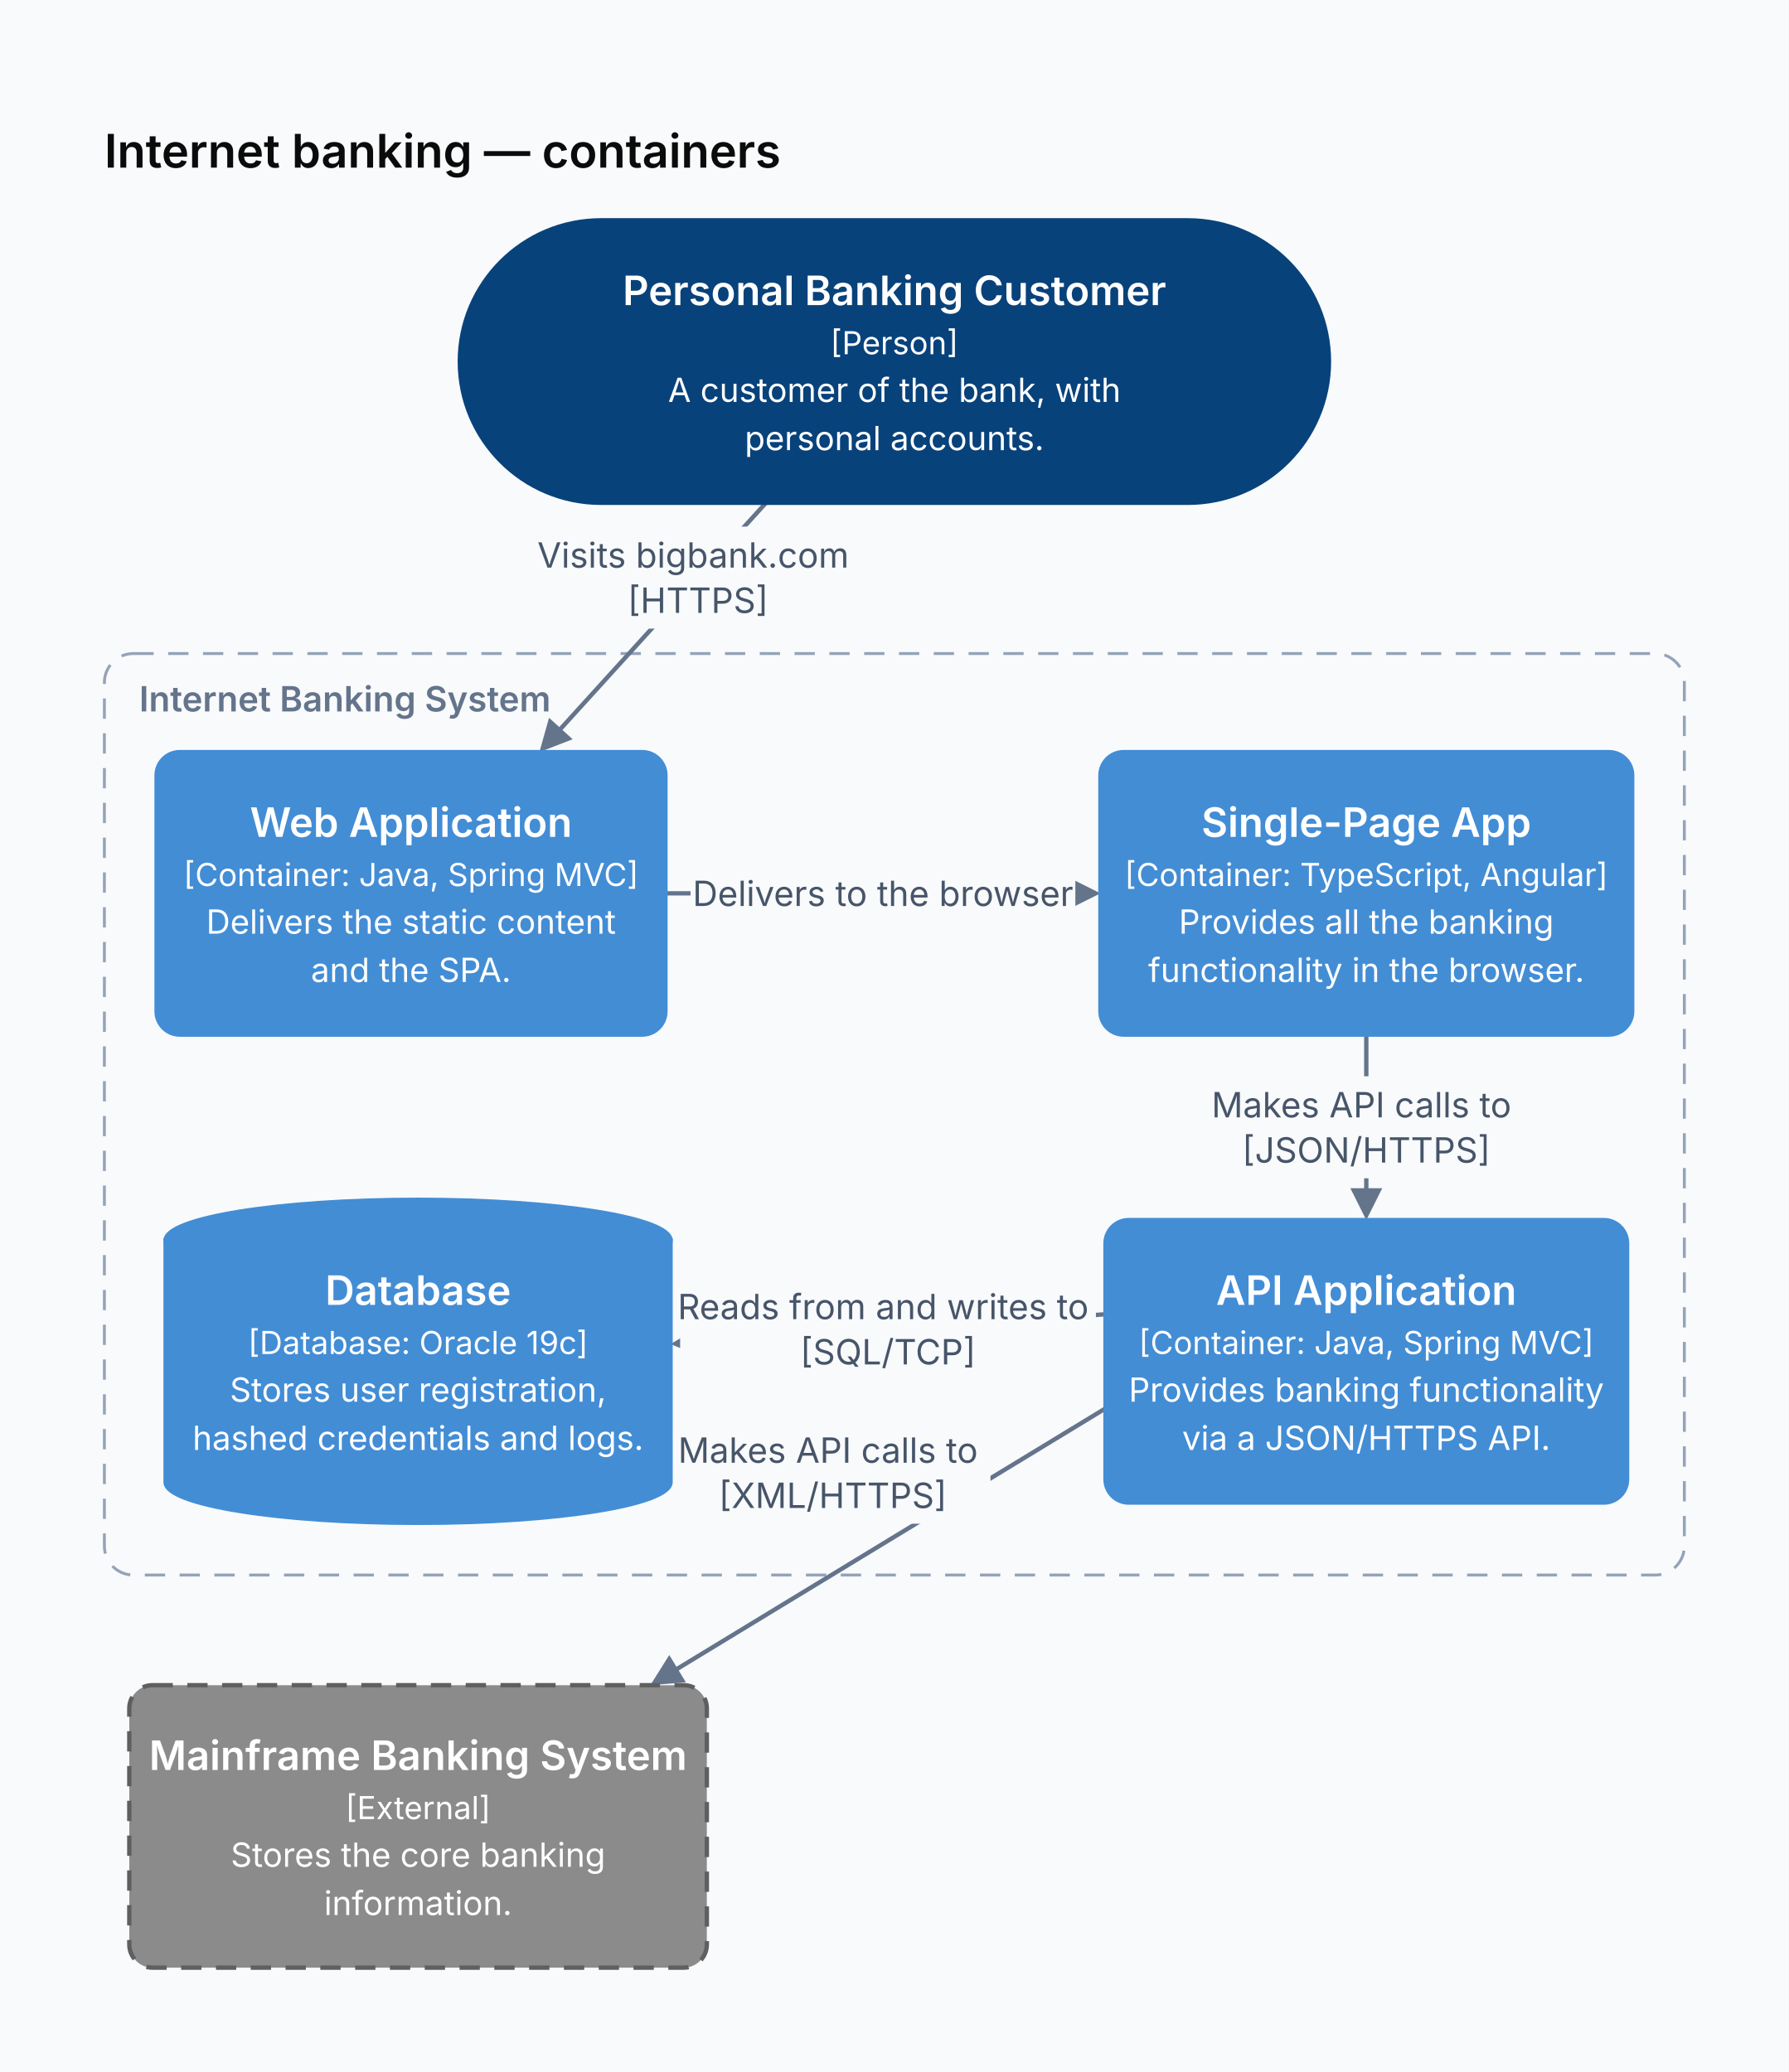
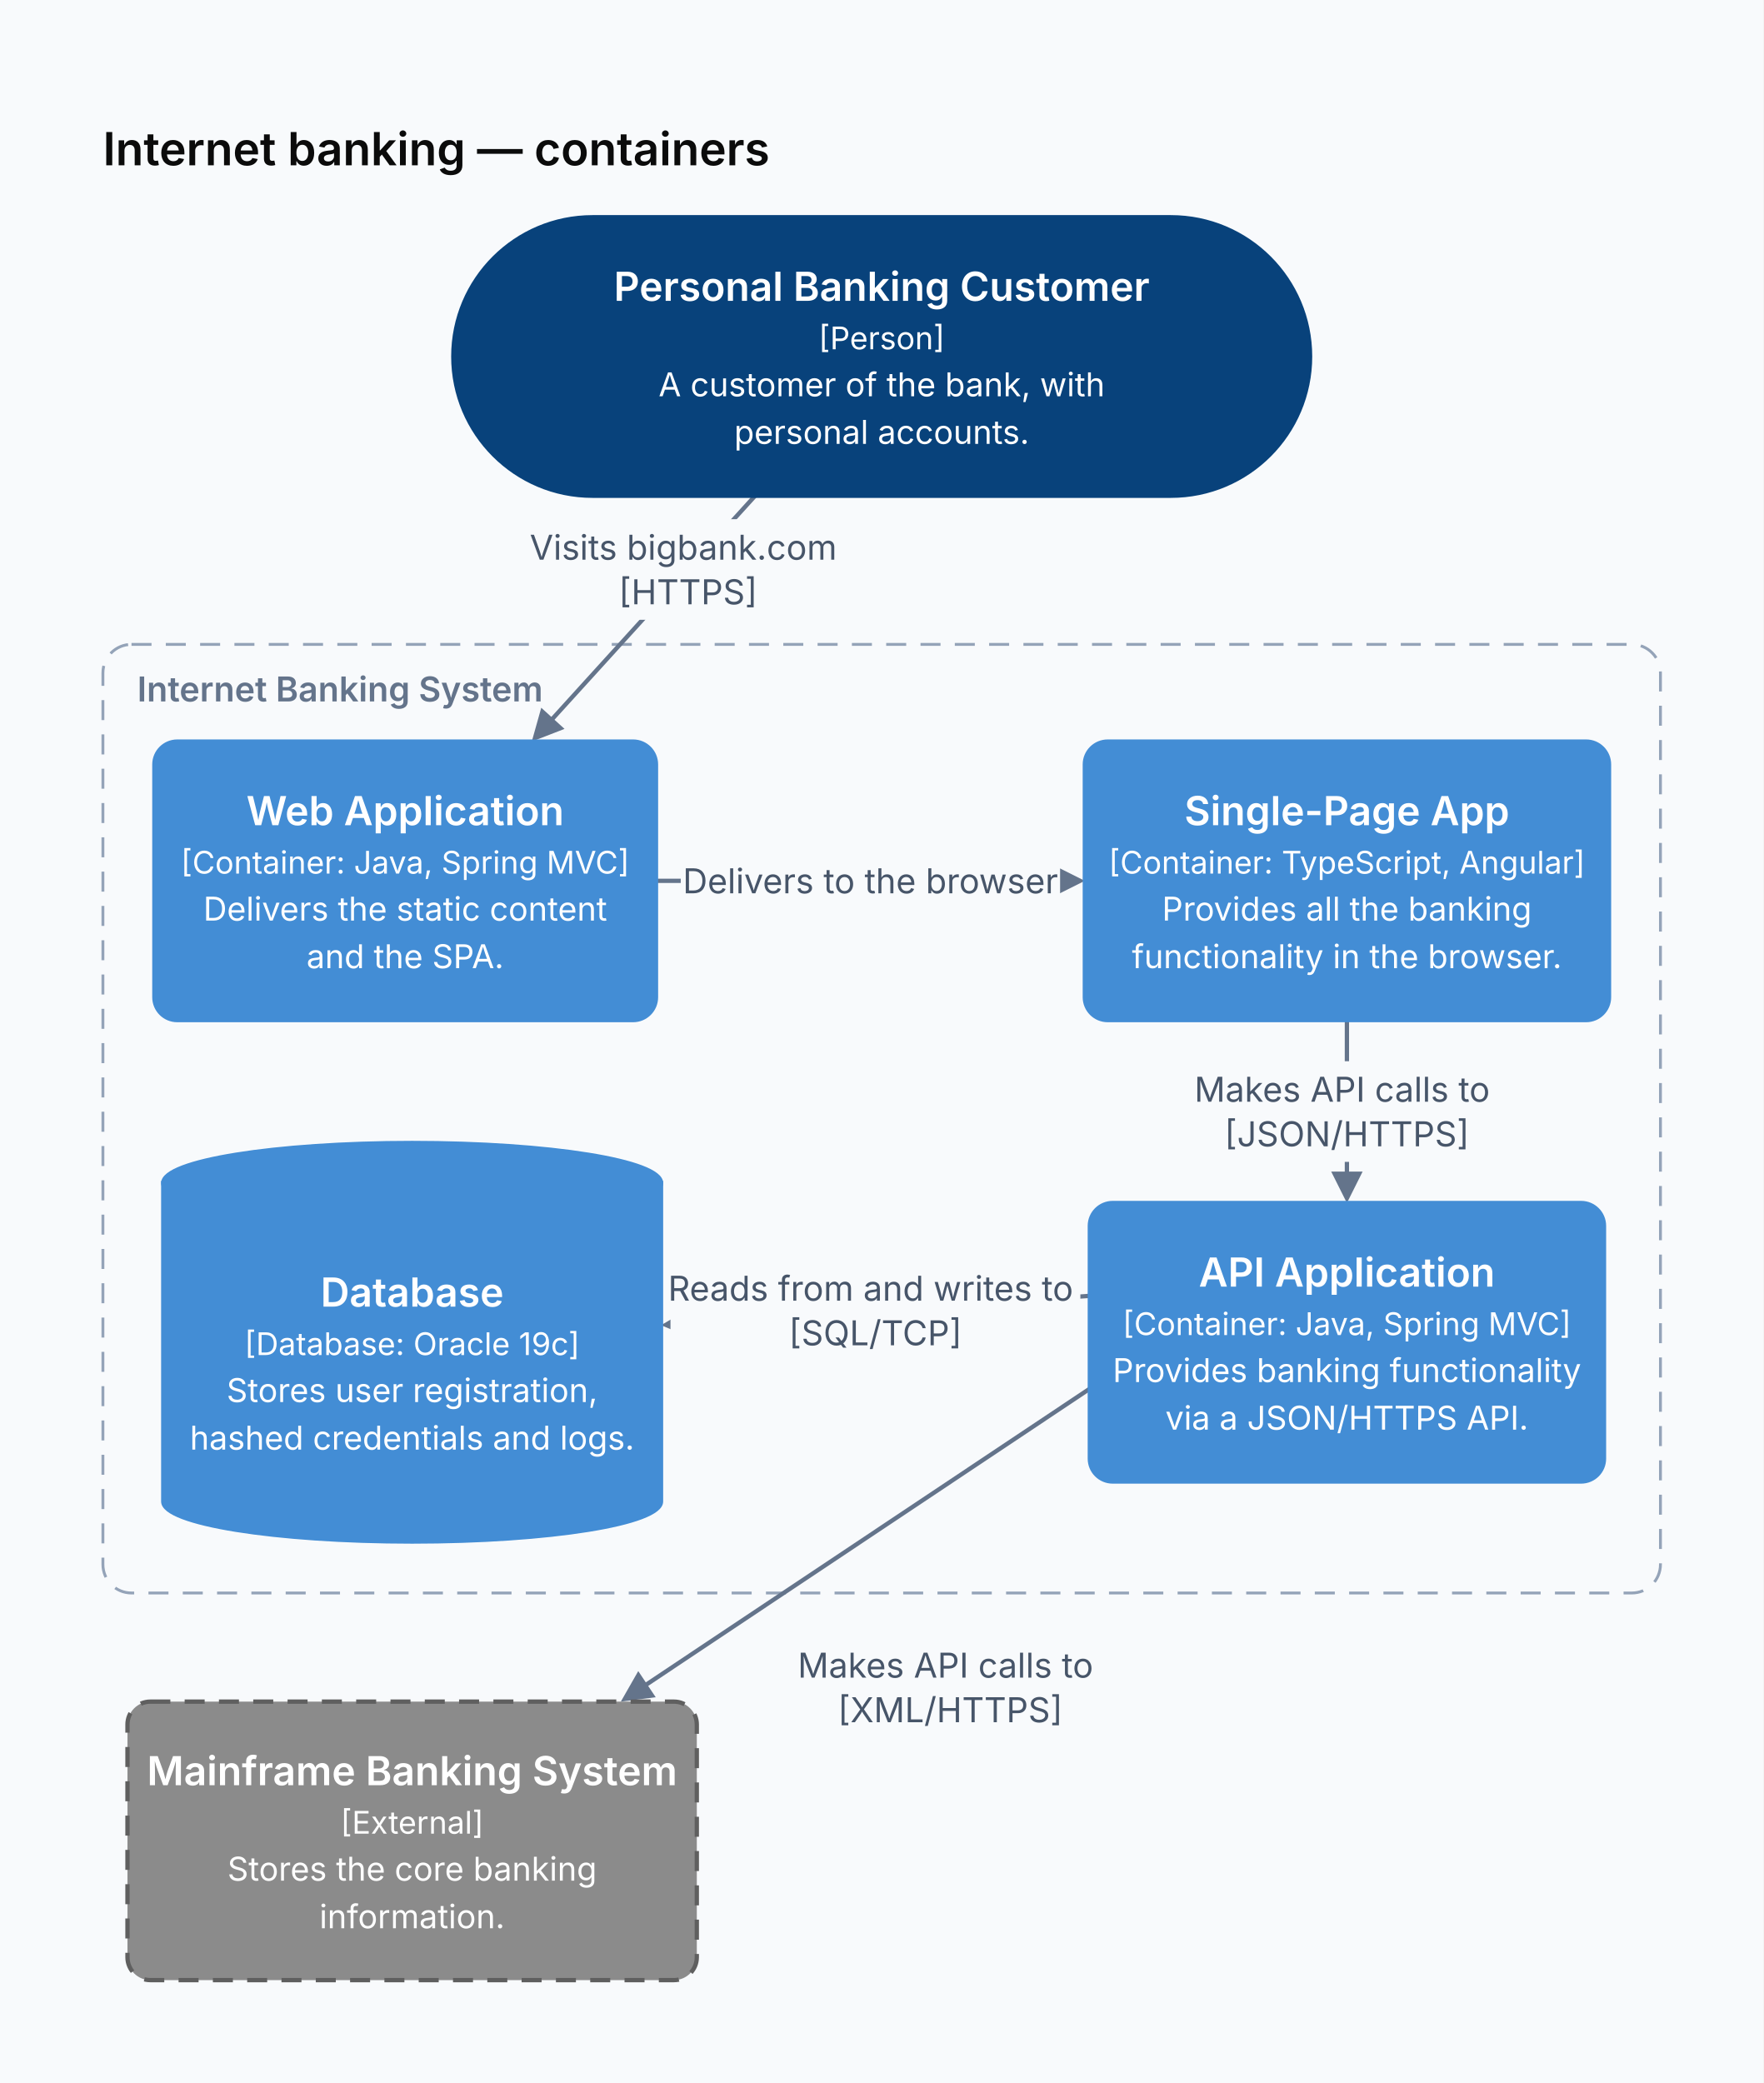
- <svg xmlns="http://www.w3.org/2000/svg" width="616.84" height="714.7" viewBox="0 0 616.84 714.7" role="img" aria-label="Internet banking — containers">
+ <svg xmlns="http://www.w3.org/2000/svg" width="616.84" height="728.7" viewBox="0 0 616.84 728.7" role="img" aria-label="Internet banking — containers">
  <defs>
    <marker id="h-solid-_64748b" markerUnits="userSpaceOnUse" markerWidth="13" markerHeight="11" viewBox="-12 0 13 11" refX="0" refY="5.5" orient="auto-start-reverse">
      <path d="M-11,0 L0,5.5 L-11,11 z" fill="#64748b" />
    </marker>
  </defs>
-   <rect x="0" y="0" width="616.84" height="714.7" fill="#f8fafc" />
+   <rect x="0" y="0" width="616.84" height="728.7" fill="#f8fafc" />
  <g transform="translate(158.57,76)">
-     <rect x="-122.57" y="149.43" width="544.84" height="317.85" rx="10" fill="#000000" fill-opacity="0" stroke="#94a3b8" stroke-width="1" stroke-dasharray="7 5" />
+     <rect x="-122.57" y="149.43" width="544.84" height="331.85" rx="10" fill="#000000" fill-opacity="0" stroke="#94a3b8" stroke-width="1" stroke-dasharray="7 5" />
    <rect x="-113.57" y="156.39" width="136.73" height="16.8" fill="#f8fafc" />
    <text x="-110.57" y="165.03" text-anchor="start" dominant-baseline="central" font-family="Inter, ui-sans-serif, system-ui, sans-serif" font-size="12" font-weight="600" fill="#64748b">Internet Banking System</text>
    <polyline points="105.59,97.43 27.44,183.43" fill="none" stroke="none" marker-end="url(#h-solid-_64748b)" />
    <polyline points="105.59,97.43 33.83,176.4" fill="none" stroke="#64748b" stroke-width="1.5" stroke-linejoin="round" stroke-linecap="butt" />
    <polyline points="70.91,232.14 220.91,232.14" fill="none" stroke="none" marker-end="url(#h-solid-_64748b)" />
    <polyline points="70.91,232.14 211.41,232.14" fill="none" stroke="#64748b" stroke-width="1.5" stroke-linejoin="round" stroke-linecap="butt" />
    <polyline points="312.59,280.85 312.59,344.85" fill="none" stroke="none" marker-end="url(#h-solid-_64748b)" />
    <polyline points="312.59,280.85 312.59,335.35" fill="none" stroke="#64748b" stroke-width="1.5" stroke-linejoin="round" stroke-linecap="butt" />
    <polyline points="222.66,377.33 72.66,387.6" fill="none" stroke="none" marker-end="url(#h-solid-_64748b)" />
    <polyline points="222.66,377.33 82.14,386.95" fill="none" stroke="#64748b" stroke-width="1.5" stroke-linejoin="round" stroke-linecap="butt" />
-     <polyline points="222.66,409.8 65.69,505.28" fill="none" stroke="none" marker-end="url(#h-solid-_64748b)" />
-     <polyline points="222.66,409.8 73.81,500.34" fill="none" stroke="#64748b" stroke-width="1.5" stroke-linejoin="round" stroke-linecap="butt" />
+     <polyline points="222.66,409.8 58.6,519.28" fill="none" stroke="none" marker-end="url(#h-solid-_64748b)" />
+     <polyline points="222.66,409.8 66.5,514" fill="none" stroke="#64748b" stroke-width="1.5" stroke-linejoin="round" stroke-linecap="butt" />
    <rect x="27.13" y="105.63" width="110.03" height="35.2" rx="3" fill="#f8fafc" />
    <text x="82.14" y="115.43" text-anchor="middle" dominant-baseline="central" font-family="Inter, ui-sans-serif, system-ui, sans-serif" font-size="12" font-weight="400" fill="#475569">
      <tspan x="82.14" dy="0">Visits bigbank.com</tspan>
      <tspan x="82.14" dy="15.6">[HTTPS]</tspan>
    </text>
    <rect x="79.56" y="222.34" width="132.7" height="19.6" rx="3" fill="#f8fafc" />
    <text x="145.91" y="232.14" text-anchor="middle" dominant-baseline="central" font-family="Inter, ui-sans-serif, system-ui, sans-serif" font-size="12" font-weight="400" fill="#475569">
      <tspan x="145.91" dy="0">Delivers to the browser</tspan>
    </text>
    <rect x="258.24" y="295.25" width="108.7" height="35.2" rx="3" fill="#f8fafc" />
    <text x="312.59" y="305.05" text-anchor="middle" dominant-baseline="central" font-family="Inter, ui-sans-serif, system-ui, sans-serif" font-size="12" font-weight="400" fill="#475569">
      <tspan x="312.59" dy="0">Makes API calls to</tspan>
      <tspan x="312.59" dy="15.6">[JSON/HTTPS]</tspan>
    </text>
    <rect x="75.97" y="364.86" width="143.38" height="35.2" rx="3" fill="#f8fafc" />
    <text x="147.66" y="374.66" text-anchor="middle" dominant-baseline="central" font-family="Inter, ui-sans-serif, system-ui, sans-serif" font-size="12" font-weight="400" fill="#475569">
      <tspan x="147.66" dy="0">Reads from and writes to</tspan>
      <tspan x="147.66" dy="15.6">[SQL/TCP]</tspan>
    </text>
-     <rect x="74.28" y="414.38" width="108.7" height="35.2" rx="3" fill="#f8fafc" />
-     <text x="128.63" y="424.18" text-anchor="middle" dominant-baseline="central" font-family="Inter, ui-sans-serif, system-ui, sans-serif" font-size="12" font-weight="400" fill="#475569">
-       <tspan x="128.63" dy="0">Makes API calls to</tspan>
-       <tspan x="128.63" dy="15.6">[XML/HTTPS]</tspan>
+     <rect x="119.5" y="496.72" width="108.7" height="35.2" rx="3" fill="#f8fafc" />
+     <text x="173.85" y="506.52" text-anchor="middle" dominant-baseline="central" font-family="Inter, ui-sans-serif, system-ui, sans-serif" font-size="12" font-weight="400" fill="#475569">
+       <tspan x="173.85" dy="0">Makes API calls to</tspan>
+       <tspan x="173.85" dy="15.6">[XML/HTTPS]</tspan>
    </text>
    <g>
      <rect x="0" y="0" width="299.71" height="97.43" rx="48.71" fill="#08427b" stroke="#08427b" stroke-width="1.5" />
    </g>
    <g>
      <rect x="-104.57" y="183.43" width="175.47" height="97.43" rx="8" fill="#438dd5" stroke="#438dd5" stroke-width="1.5" />
    </g>
    <g>
      <rect x="220.91" y="183.43" width="183.37" height="97.43" rx="8" fill="#438dd5" stroke="#438dd5" stroke-width="1.5" />
    </g>
    <g>
      <rect x="222.66" y="344.85" width="179.86" height="97.43" rx="8" fill="#438dd5" stroke="#438dd5" stroke-width="1.5" />
    </g>
    <g>
-       <path d="M -101.46 351.85 L -101.46 435.28 A 87.06 14 0 0 0 72.66 435.28 L 72.66 351.85 Z" fill="#438dd5" stroke="#438dd5" stroke-width="1.5" />
-       <ellipse cx="-14.4" cy="351.85" rx="87.06" ry="14" fill="#438dd5" stroke="#438dd5" stroke-width="1.5" />
+       <path d="M -101.46 337.85 L -101.46 449.28 A 87.06 14 0 0 0 72.66 449.28 L 72.66 337.85 Z" fill="#438dd5" stroke="#438dd5" stroke-width="1.5" />
+       <ellipse cx="-14.4" cy="337.85" rx="87.06" ry="14" fill="#438dd5" stroke="#438dd5" stroke-width="1.5" />
    </g>
    <g>
-       <rect x="-113.98" y="505.28" width="199.16" height="97.43" rx="8" fill="#8b8b8b" stroke="#5f5f5f" stroke-width="1.5" stroke-dasharray="7 5" />
+       <rect x="-113.98" y="519.28" width="199.16" height="97.43" rx="8" fill="#8b8b8b" stroke="#5f5f5f" stroke-width="1.5" stroke-dasharray="7 5" />
    </g>
    <text x="149.86" y="24.15" text-anchor="middle" dominant-baseline="central" font-family="Inter, ui-sans-serif, system-ui, sans-serif" font-size="14" font-weight="600" fill="#ffffff">Personal Banking Customer</text>
    <text x="149.86" y="42.22" text-anchor="middle" dominant-baseline="central" font-family="Inter, ui-sans-serif, system-ui, sans-serif" font-size="10.92" font-weight="400" fill="#ffffff">[Person]</text>
    <text x="149.86" y="58.46" text-anchor="middle" dominant-baseline="central" font-family="Inter, ui-sans-serif, system-ui, sans-serif" font-size="11.48" font-weight="400" fill="#ffffff">A customer of the bank, with</text>
    <text x="149.86" y="75.1" text-anchor="middle" dominant-baseline="central" font-family="Inter, ui-sans-serif, system-ui, sans-serif" font-size="11.48" font-weight="400" fill="#ffffff">personal accounts.</text>
    <text x="-16.83" y="207.58" text-anchor="middle" dominant-baseline="central" font-family="Inter, ui-sans-serif, system-ui, sans-serif" font-size="14" font-weight="600" fill="#ffffff">Web Application</text>
    <text x="-16.83" y="225.64" text-anchor="middle" dominant-baseline="central" font-family="Inter, ui-sans-serif, system-ui, sans-serif" font-size="10.92" font-weight="400" fill="#ffffff">[Container: Java, Spring MVC]</text>
    <text x="-16.83" y="241.88" text-anchor="middle" dominant-baseline="central" font-family="Inter, ui-sans-serif, system-ui, sans-serif" font-size="11.48" font-weight="400" fill="#ffffff">Delivers the static content</text>
    <text x="-16.83" y="258.53" text-anchor="middle" dominant-baseline="central" font-family="Inter, ui-sans-serif, system-ui, sans-serif" font-size="11.48" font-weight="400" fill="#ffffff">and the SPA.</text>
    <text x="312.59" y="207.58" text-anchor="middle" dominant-baseline="central" font-family="Inter, ui-sans-serif, system-ui, sans-serif" font-size="14" font-weight="600" fill="#ffffff">Single-Page App</text>
    <text x="312.59" y="225.64" text-anchor="middle" dominant-baseline="central" font-family="Inter, ui-sans-serif, system-ui, sans-serif" font-size="10.92" font-weight="400" fill="#ffffff">[Container: TypeScript, Angular]</text>
    <text x="312.59" y="241.88" text-anchor="middle" dominant-baseline="central" font-family="Inter, ui-sans-serif, system-ui, sans-serif" font-size="11.48" font-weight="400" fill="#ffffff">Provides all the banking</text>
    <text x="312.59" y="258.53" text-anchor="middle" dominant-baseline="central" font-family="Inter, ui-sans-serif, system-ui, sans-serif" font-size="11.48" font-weight="400" fill="#ffffff">functionality in the browser.</text>
    <text x="312.59" y="369" text-anchor="middle" dominant-baseline="central" font-family="Inter, ui-sans-serif, system-ui, sans-serif" font-size="14" font-weight="600" fill="#ffffff">API Application</text>
    <text x="312.59" y="387.07" text-anchor="middle" dominant-baseline="central" font-family="Inter, ui-sans-serif, system-ui, sans-serif" font-size="10.92" font-weight="400" fill="#ffffff">[Container: Java, Spring MVC]</text>
    <text x="312.59" y="403.31" text-anchor="middle" dominant-baseline="central" font-family="Inter, ui-sans-serif, system-ui, sans-serif" font-size="11.48" font-weight="400" fill="#ffffff">Provides banking functionality</text>
    <text x="312.59" y="419.96" text-anchor="middle" dominant-baseline="central" font-family="Inter, ui-sans-serif, system-ui, sans-serif" font-size="11.48" font-weight="400" fill="#ffffff">via a JSON/HTTPS API.</text>
-     <text x="-14.4" y="369" text-anchor="middle" dominant-baseline="central" font-family="Inter, ui-sans-serif, system-ui, sans-serif" font-size="14" font-weight="600" fill="#ffffff">Database</text>
-     <text x="-14.4" y="387.07" text-anchor="middle" dominant-baseline="central" font-family="Inter, ui-sans-serif, system-ui, sans-serif" font-size="10.92" font-weight="400" fill="#ffffff">[Database: Oracle 19c]</text>
-     <text x="-14.4" y="403.31" text-anchor="middle" dominant-baseline="central" font-family="Inter, ui-sans-serif, system-ui, sans-serif" font-size="11.48" font-weight="400" fill="#ffffff">Stores user registration,</text>
-     <text x="-14.4" y="419.96" text-anchor="middle" dominant-baseline="central" font-family="Inter, ui-sans-serif, system-ui, sans-serif" font-size="11.48" font-weight="400" fill="#ffffff">hashed credentials and logs.</text>
-     <text x="-14.4" y="529.43" text-anchor="middle" dominant-baseline="central" font-family="Inter, ui-sans-serif, system-ui, sans-serif" font-size="14" font-weight="600" fill="#ffffff">Mainframe Banking System</text>
-     <text x="-14.4" y="547.5" text-anchor="middle" dominant-baseline="central" font-family="Inter, ui-sans-serif, system-ui, sans-serif" font-size="10.92" font-weight="400" fill="#ffffff">[External]</text>
-     <text x="-14.4" y="563.73" text-anchor="middle" dominant-baseline="central" font-family="Inter, ui-sans-serif, system-ui, sans-serif" font-size="11.48" font-weight="400" fill="#ffffff">Stores the core banking</text>
-     <text x="-14.4" y="580.38" text-anchor="middle" dominant-baseline="central" font-family="Inter, ui-sans-serif, system-ui, sans-serif" font-size="11.48" font-weight="400" fill="#ffffff">information.</text>
+     <text x="-14.4" y="376" text-anchor="middle" dominant-baseline="central" font-family="Inter, ui-sans-serif, system-ui, sans-serif" font-size="14" font-weight="600" fill="#ffffff">Database</text>
+     <text x="-14.4" y="394.07" text-anchor="middle" dominant-baseline="central" font-family="Inter, ui-sans-serif, system-ui, sans-serif" font-size="10.92" font-weight="400" fill="#ffffff">[Database: Oracle 19c]</text>
+     <text x="-14.4" y="410.31" text-anchor="middle" dominant-baseline="central" font-family="Inter, ui-sans-serif, system-ui, sans-serif" font-size="11.48" font-weight="400" fill="#ffffff">Stores user registration,</text>
+     <text x="-14.4" y="426.95" text-anchor="middle" dominant-baseline="central" font-family="Inter, ui-sans-serif, system-ui, sans-serif" font-size="11.48" font-weight="400" fill="#ffffff">hashed credentials and logs.</text>
+     <text x="-14.4" y="543.43" text-anchor="middle" dominant-baseline="central" font-family="Inter, ui-sans-serif, system-ui, sans-serif" font-size="14" font-weight="600" fill="#ffffff">Mainframe Banking System</text>
+     <text x="-14.4" y="561.5" text-anchor="middle" dominant-baseline="central" font-family="Inter, ui-sans-serif, system-ui, sans-serif" font-size="10.92" font-weight="400" fill="#ffffff">[External]</text>
+     <text x="-14.4" y="577.73" text-anchor="middle" dominant-baseline="central" font-family="Inter, ui-sans-serif, system-ui, sans-serif" font-size="11.48" font-weight="400" fill="#ffffff">Stores the core banking</text>
+     <text x="-14.4" y="594.38" text-anchor="middle" dominant-baseline="central" font-family="Inter, ui-sans-serif, system-ui, sans-serif" font-size="11.48" font-weight="400" fill="#ffffff">information.</text>
    <text x="-122.57" y="-24" text-anchor="start" dominant-baseline="central" font-family="Inter, ui-sans-serif, system-ui, sans-serif" font-size="16" font-weight="600" fill="#0b0b0b">Internet banking — containers</text>
  </g>
</svg>
